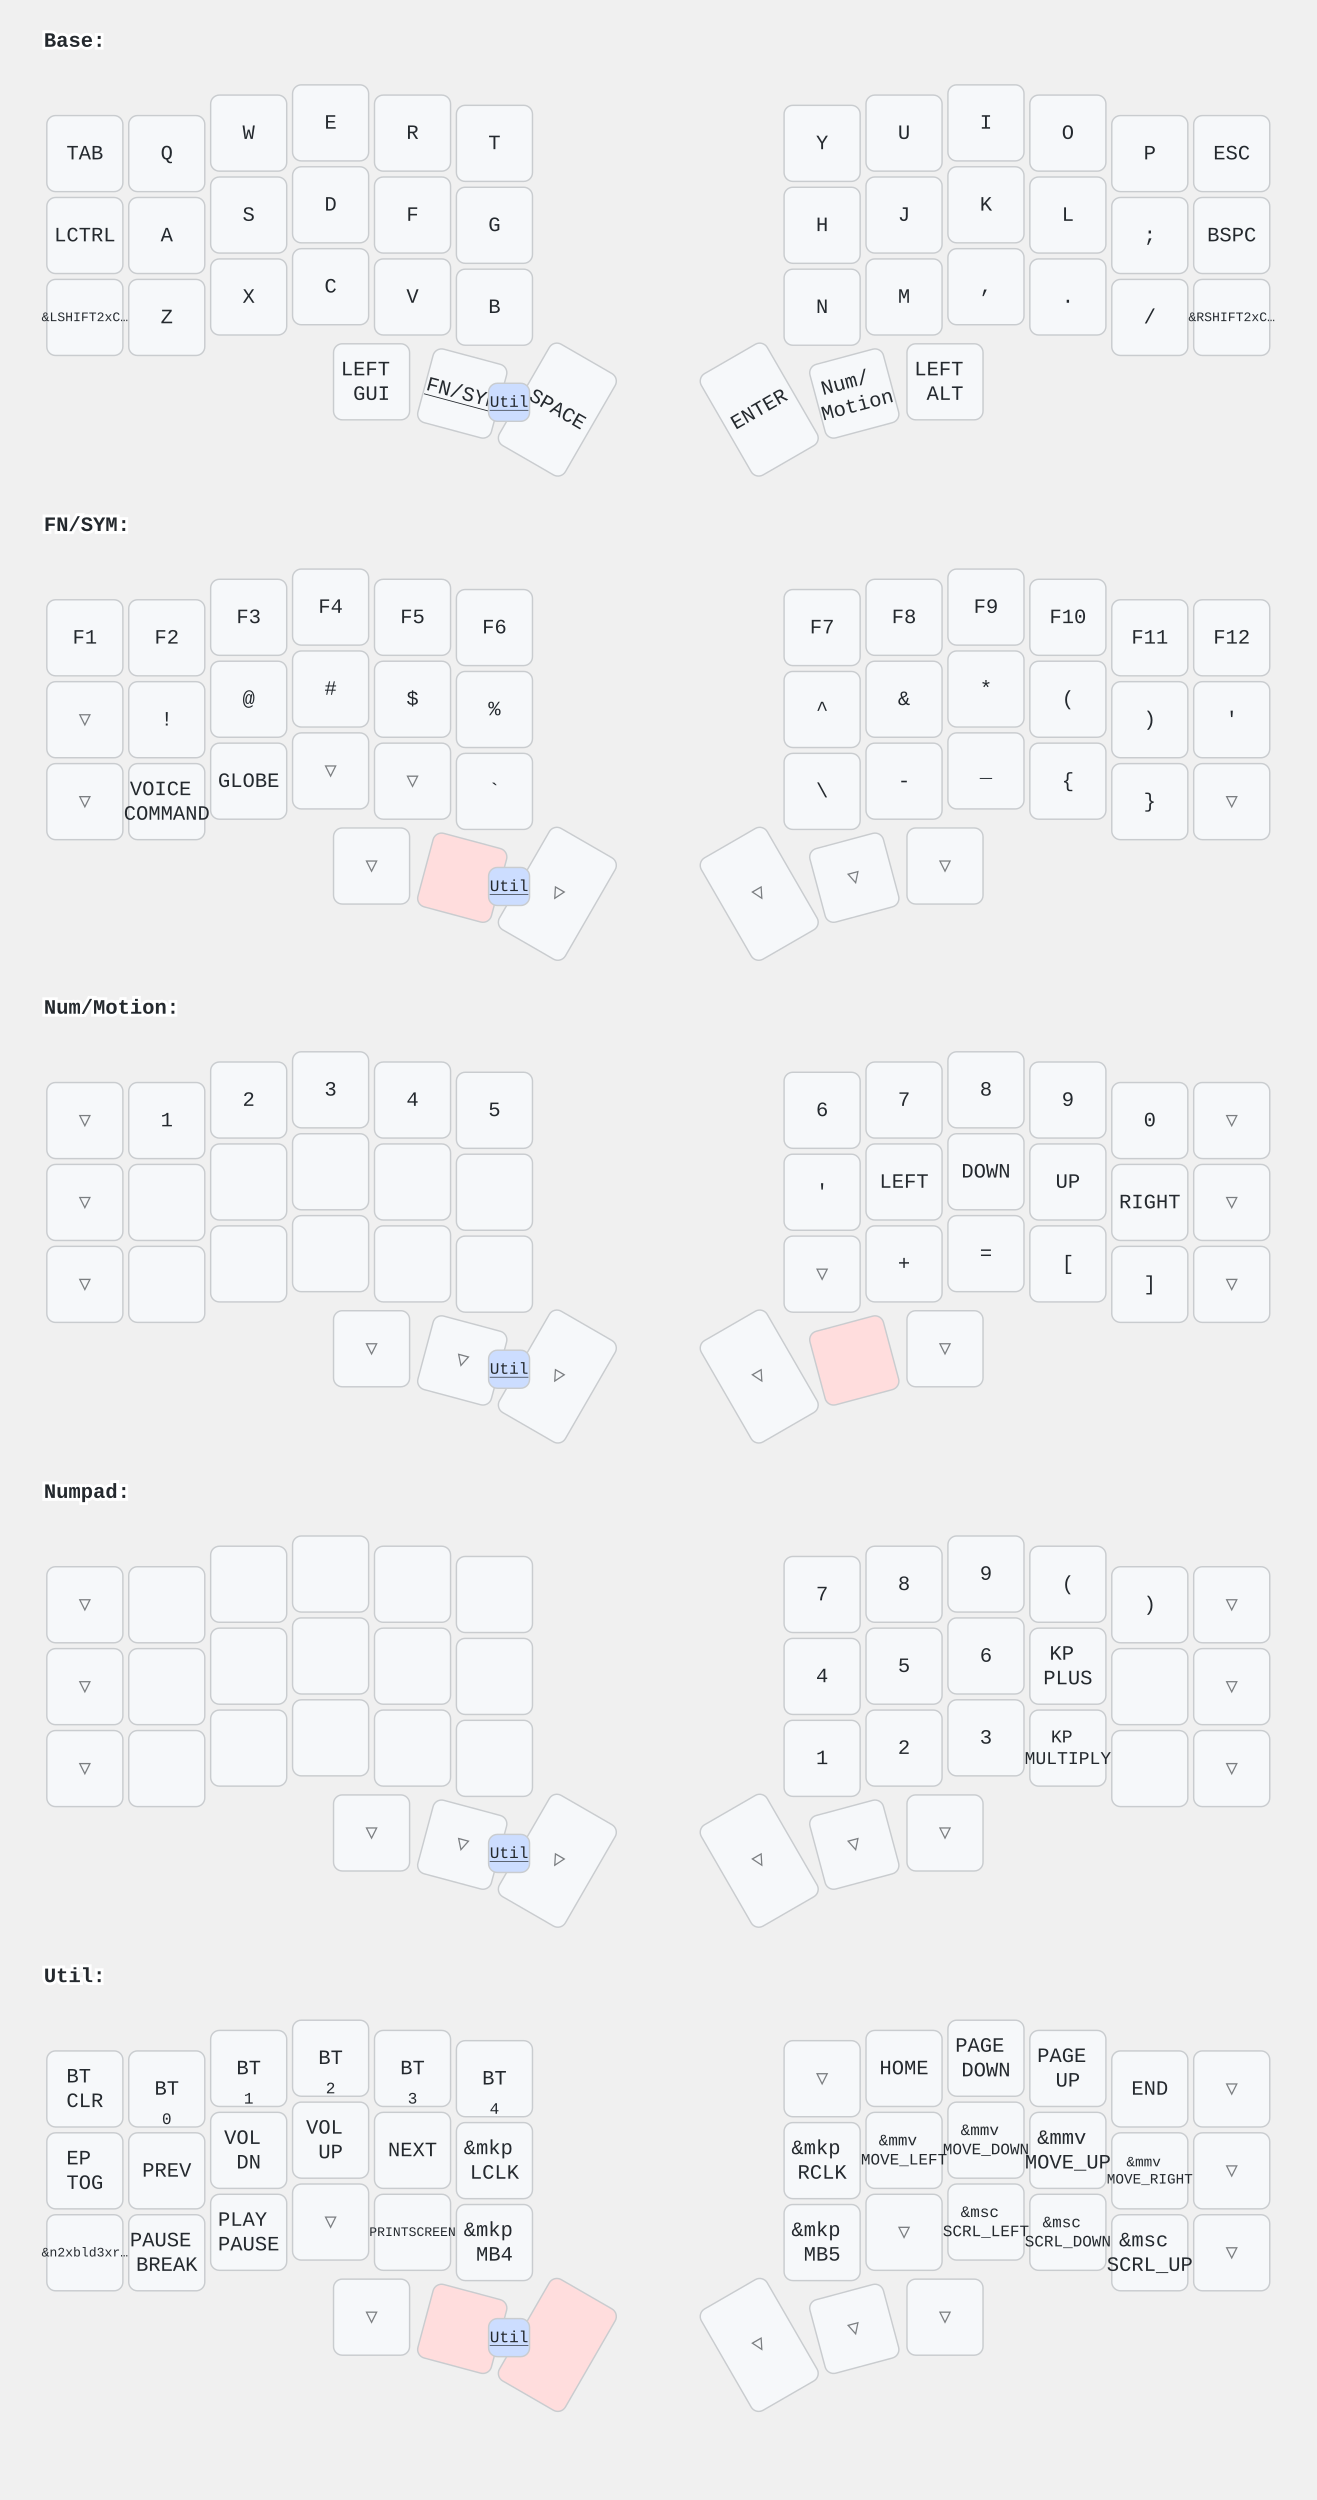
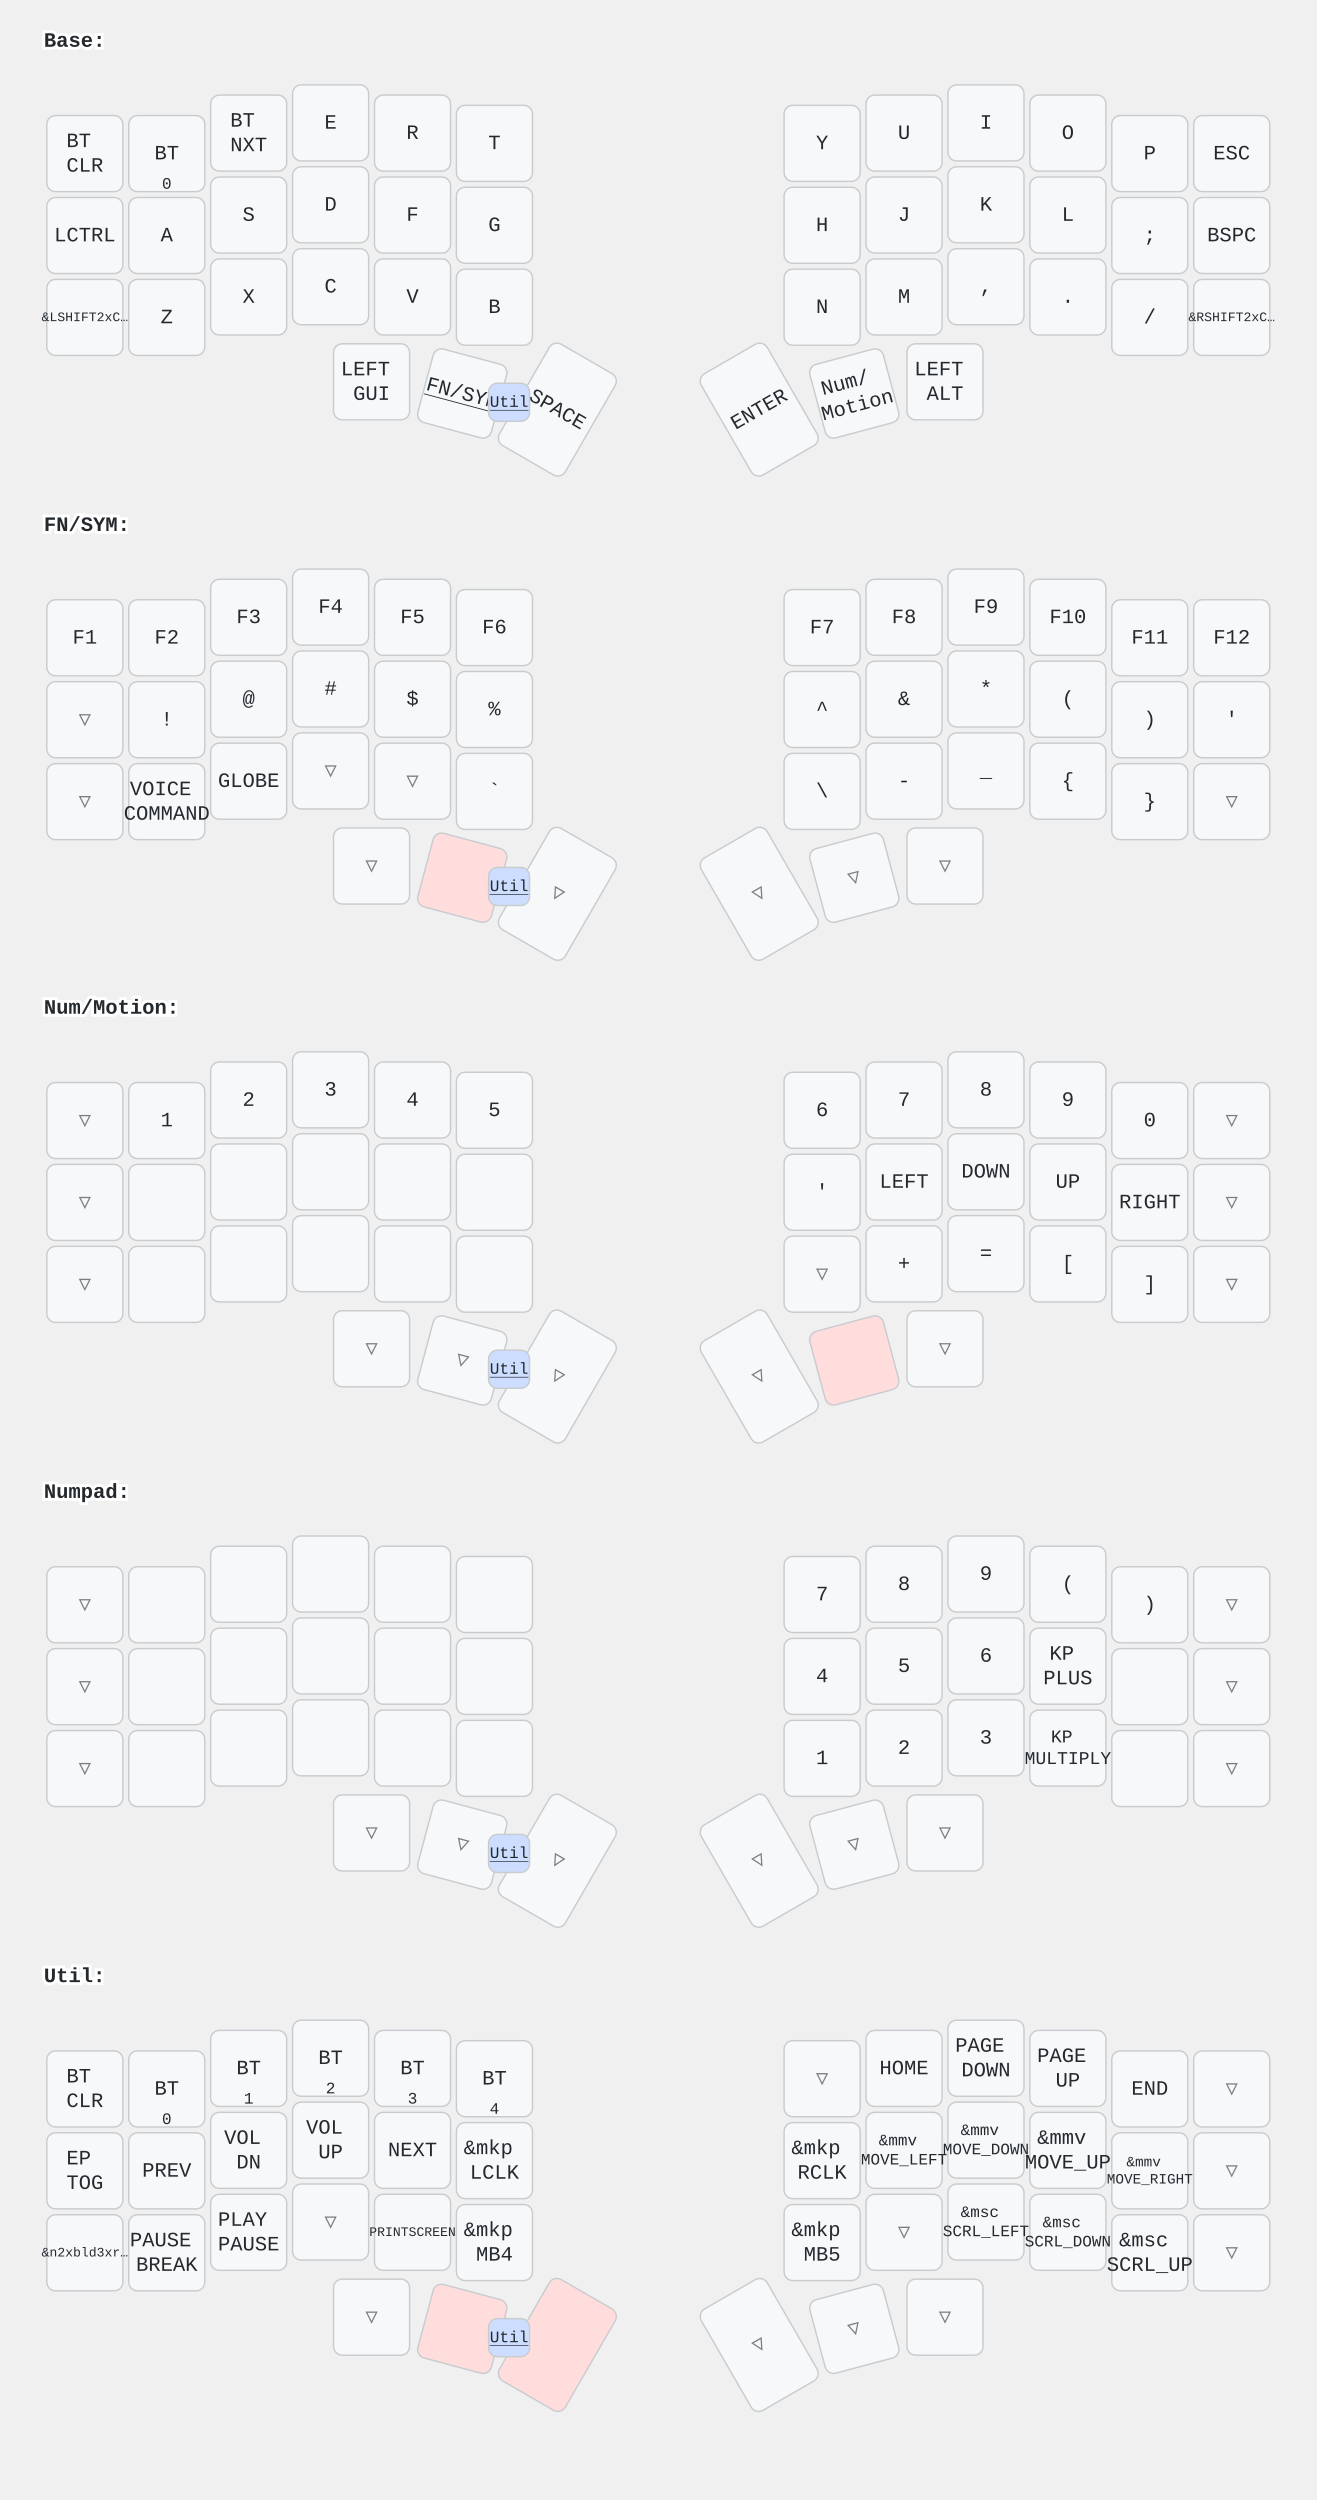
<svg xmlns="http://www.w3.org/2000/svg" width="900" height="1709" viewBox="0 0 900 1709" class="keymap">
  <style>/* inherit to force styles through use tags */
svg path {
    fill: inherit;
}

/* font and background color specifications */
svg.keymap {
    font-family: SFMono-Regular,Consolas,Liberation Mono,Menlo,monospace;
    font-size: 14px;
    font-kerning: normal;
    text-rendering: optimizeLegibility;
    fill: #24292e;
}

/* default key styling */
rect.key {
    fill: #f6f8fa;
}

rect.key, rect.combo {
    stroke: #c9cccf;
    stroke-width: 1;
}

/* default key side styling, only used is draw_key_sides is set */
rect.side {
    filter: brightness(90%);
}

/* color accent for combo boxes */
rect.combo, rect.combo-separate {
    fill: #cdf;
}

/* color accent for held keys */
rect.held, rect.combo.held {
    fill: #fdd;
}

/* color accent for ghost (optional) keys */
rect.ghost, rect.combo.ghost {
    stroke-dasharray: 4, 4;
    stroke-width: 2;
}

text {
    text-anchor: middle;
    dominant-baseline: middle;
}

/* styling for layer labels */
text.label {
    font-weight: bold;
    text-anchor: start;
    stroke: white;
    stroke-width: 4;
    paint-order: stroke;
}

/* styling for optional footer */
text.footer {
    text-anchor: end;
    dominant-baseline: auto;
    stroke: white;
    stroke-width: 4;
    paint-order: stroke;
}

/* styling for combo tap, and key non-tap label text */
text.combo, text.hold, text.shifted, text.left, text.right, text.tl, text.tr, text.bl, text.br {
    font-size: 11px;
}

text.hold, text.bl, text.br {
    text-anchor: middle;
    dominant-baseline: auto;
}

text.shifted, text.tl, text.tr {
    text-anchor: middle;
    dominant-baseline: hanging;
}

text.left, text.tl, text.bl {
    text-anchor: start;
}

text.right, text.tr, text.br {
    text-anchor: end;
}

text.layer-activator {
    text-decoration: underline;
}

/* styling for hold/shifted label text in combo box */
text.combo.hold, text.combo.shifted, text.combo.left, text.combo.right {
    font-size: 8px;
}

/* lighter symbol for transparent keys */
text.trans {
    fill: #7b7e81;
}

/* styling for combo dendrons */
path.combo {
    stroke-width: 1;
    stroke: gray;
    fill: none;
}

/* Start Tabler Icons Cleanup */
/* cannot use height/width with glyphs */
.icon-tabler &gt; path {
    fill: inherit;
    stroke: inherit;
    stroke-width: 2;
}
/* hide tabler's default box */
.icon-tabler &gt; path[stroke="none"][fill="none"] {
    visibility: hidden;
}
/* End Tabler Icons Cleanup */

@media (prefers-color-scheme: dark) {
svg.keymap { fill: #d1d6db; }
rect.key { fill: #3f4750; }
rect.key, rect.combo { stroke: #60666c; }
rect.combo, rect.combo-separate { fill: #1f3d7a; }
rect.held, rect.combo.held { fill: #854747; }
text.label, text.footer { stroke: black; }
text.trans { fill: #7e8184; }
path.combo { stroke: #7f7f7f; }

}</style>
  <g transform="translate(30, 0)" class="layer-Base">
    <text x="0" y="28" class="label" id="Base">Base:</text>
    <g transform="translate(0, 56)">
      <g transform="translate(28, 49)" class="key keypos-0">
        <rect rx="6" ry="6" x="-26" y="-26" width="52" height="52" class="key" />
-         <text x="0" y="0" class="key tap">TAB</text>
+         <text x="0" y="0" class="key tap">
+           <tspan x="0" dy="-0.6em">BT</tspan>
+           <tspan x="0" dy="1.2em">CLR</tspan>
+         </text>
      </g>
      <g transform="translate(84, 49)" class="key keypos-1">
        <rect rx="6" ry="6" x="-26" y="-26" width="52" height="52" class="key" />
-         <text x="0" y="0" class="key tap">Q</text>
+         <text x="0" y="0" class="key tap">BT</text>
+         <text x="0" y="24" class="key hold">0</text>
      </g>
      <g transform="translate(140, 35)" class="key keypos-2">
        <rect rx="6" ry="6" x="-26" y="-26" width="52" height="52" class="key" />
-         <text x="0" y="0" class="key tap">W</text>
+         <text x="0" y="0" class="key tap">
+           <tspan x="0" dy="-0.6em">BT</tspan>
+           <tspan x="0" dy="1.2em">NXT</tspan>
+         </text>
      </g>
      <g transform="translate(196, 28)" class="key keypos-3">
        <rect rx="6" ry="6" x="-26" y="-26" width="52" height="52" class="key" />
        <text x="0" y="0" class="key tap">E</text>
      </g>
      <g transform="translate(252, 35)" class="key keypos-4">
        <rect rx="6" ry="6" x="-26" y="-26" width="52" height="52" class="key" />
        <text x="0" y="0" class="key tap">R</text>
      </g>
      <g transform="translate(308, 42)" class="key keypos-5">
        <rect rx="6" ry="6" x="-26" y="-26" width="52" height="52" class="key" />
        <text x="0" y="0" class="key tap">T</text>
      </g>
      <g transform="translate(532, 42)" class="key keypos-6">
        <rect rx="6" ry="6" x="-26" y="-26" width="52" height="52" class="key" />
        <text x="0" y="0" class="key tap">Y</text>
      </g>
      <g transform="translate(588, 35)" class="key keypos-7">
        <rect rx="6" ry="6" x="-26" y="-26" width="52" height="52" class="key" />
        <text x="0" y="0" class="key tap">U</text>
      </g>
      <g transform="translate(644, 28)" class="key keypos-8">
        <rect rx="6" ry="6" x="-26" y="-26" width="52" height="52" class="key" />
        <text x="0" y="0" class="key tap">I</text>
      </g>
      <g transform="translate(700, 35)" class="key keypos-9">
        <rect rx="6" ry="6" x="-26" y="-26" width="52" height="52" class="key" />
        <text x="0" y="0" class="key tap">O</text>
      </g>
      <g transform="translate(756, 49)" class="key keypos-10">
        <rect rx="6" ry="6" x="-26" y="-26" width="52" height="52" class="key" />
        <text x="0" y="0" class="key tap">P</text>
      </g>
      <g transform="translate(812, 49)" class="key keypos-11">
        <rect rx="6" ry="6" x="-26" y="-26" width="52" height="52" class="key" />
        <text x="0" y="0" class="key tap">ESC</text>
      </g>
      <g transform="translate(28, 105)" class="key keypos-12">
        <rect rx="6" ry="6" x="-26" y="-26" width="52" height="52" class="key" />
        <text x="0" y="0" class="key tap">LCTRL</text>
      </g>
      <g transform="translate(84, 105)" class="key keypos-13">
        <rect rx="6" ry="6" x="-26" y="-26" width="52" height="52" class="key" />
        <text x="0" y="0" class="key tap">A</text>
      </g>
      <g transform="translate(140, 91)" class="key keypos-14">
        <rect rx="6" ry="6" x="-26" y="-26" width="52" height="52" class="key" />
        <text x="0" y="0" class="key tap">S</text>
      </g>
      <g transform="translate(196, 84)" class="key keypos-15">
        <rect rx="6" ry="6" x="-26" y="-26" width="52" height="52" class="key" />
        <text x="0" y="0" class="key tap">D</text>
      </g>
      <g transform="translate(252, 91)" class="key keypos-16">
        <rect rx="6" ry="6" x="-26" y="-26" width="52" height="52" class="key" />
        <text x="0" y="0" class="key tap">F</text>
      </g>
      <g transform="translate(308, 98)" class="key keypos-17">
        <rect rx="6" ry="6" x="-26" y="-26" width="52" height="52" class="key" />
        <text x="0" y="0" class="key tap">G</text>
      </g>
      <g transform="translate(532, 98)" class="key keypos-18">
        <rect rx="6" ry="6" x="-26" y="-26" width="52" height="52" class="key" />
        <text x="0" y="0" class="key tap">H</text>
      </g>
      <g transform="translate(588, 91)" class="key keypos-19">
        <rect rx="6" ry="6" x="-26" y="-26" width="52" height="52" class="key" />
        <text x="0" y="0" class="key tap">J</text>
      </g>
      <g transform="translate(644, 84)" class="key keypos-20">
        <rect rx="6" ry="6" x="-26" y="-26" width="52" height="52" class="key" />
        <text x="0" y="0" class="key tap">K</text>
      </g>
      <g transform="translate(700, 91)" class="key keypos-21">
        <rect rx="6" ry="6" x="-26" y="-26" width="52" height="52" class="key" />
        <text x="0" y="0" class="key tap">L</text>
      </g>
      <g transform="translate(756, 105)" class="key keypos-22">
        <rect rx="6" ry="6" x="-26" y="-26" width="52" height="52" class="key" />
        <text x="0" y="0" class="key tap">;</text>
      </g>
      <g transform="translate(812, 105)" class="key keypos-23">
        <rect rx="6" ry="6" x="-26" y="-26" width="52" height="52" class="key" />
        <text x="0" y="0" class="key tap">BSPC</text>
      </g>
      <g transform="translate(28, 161)" class="key keypos-24">
        <rect rx="6" ry="6" x="-26" y="-26" width="52" height="52" class="key" />
        <text x="0" y="0" class="key tap">
          <tspan style="font-size: 64%">&amp;LSHIFT2xC…</tspan>
        </text>
      </g>
      <g transform="translate(84, 161)" class="key keypos-25">
        <rect rx="6" ry="6" x="-26" y="-26" width="52" height="52" class="key" />
        <text x="0" y="0" class="key tap">Z</text>
      </g>
      <g transform="translate(140, 147)" class="key keypos-26">
        <rect rx="6" ry="6" x="-26" y="-26" width="52" height="52" class="key" />
        <text x="0" y="0" class="key tap">X</text>
      </g>
      <g transform="translate(196, 140)" class="key keypos-27">
        <rect rx="6" ry="6" x="-26" y="-26" width="52" height="52" class="key" />
        <text x="0" y="0" class="key tap">C</text>
      </g>
      <g transform="translate(252, 147)" class="key keypos-28">
        <rect rx="6" ry="6" x="-26" y="-26" width="52" height="52" class="key" />
        <text x="0" y="0" class="key tap">V</text>
      </g>
      <g transform="translate(308, 154)" class="key keypos-29">
        <rect rx="6" ry="6" x="-26" y="-26" width="52" height="52" class="key" />
        <text x="0" y="0" class="key tap">B</text>
      </g>
      <g transform="translate(532, 154)" class="key keypos-30">
        <rect rx="6" ry="6" x="-26" y="-26" width="52" height="52" class="key" />
        <text x="0" y="0" class="key tap">N</text>
      </g>
      <g transform="translate(588, 147)" class="key keypos-31">
        <rect rx="6" ry="6" x="-26" y="-26" width="52" height="52" class="key" />
        <text x="0" y="0" class="key tap">M</text>
      </g>
      <g transform="translate(644, 140)" class="key keypos-32">
        <rect rx="6" ry="6" x="-26" y="-26" width="52" height="52" class="key" />
        <text x="0" y="0" class="key tap">,</text>
      </g>
      <g transform="translate(700, 147)" class="key keypos-33">
        <rect rx="6" ry="6" x="-26" y="-26" width="52" height="52" class="key" />
        <text x="0" y="0" class="key tap">.</text>
      </g>
      <g transform="translate(756, 161)" class="key keypos-34">
        <rect rx="6" ry="6" x="-26" y="-26" width="52" height="52" class="key" />
        <text x="0" y="0" class="key tap">/</text>
      </g>
      <g transform="translate(812, 161)" class="key keypos-35">
        <rect rx="6" ry="6" x="-26" y="-26" width="52" height="52" class="key" />
        <text x="0" y="0" class="key tap">
          <tspan style="font-size: 64%">&amp;RSHIFT2xC…</tspan>
        </text>
      </g>
      <g transform="translate(224, 205)" class="key keypos-36">
        <rect rx="6" ry="6" x="-26" y="-26" width="52" height="52" class="key" />
        <text x="0" y="0" class="key tap">
          <tspan x="0" dy="-0.6em">LEFT</tspan>
          <tspan x="0" dy="1.2em">GUI</tspan>
        </text>
      </g>
      <g transform="translate(286, 213) rotate(15.0)" class="key keypos-37">
        <rect rx="6" ry="6" x="-26" y="-26" width="52" height="52" class="key" />
        <a href="#FNSYM">
          <text x="0" y="0" class="key tap layer-activator">FN/SYM</text>
        </a>
      </g>
      <g transform="translate(351, 224) rotate(30.0)" class="key keypos-38">
        <rect rx="6" ry="6" x="-26" y="-40" width="52" height="80" class="key" />
        <text x="0" y="0" class="key tap">SPACE</text>
      </g>
      <g transform="translate(489, 224) rotate(-30.0)" class="key keypos-39">
        <rect rx="6" ry="6" x="-26" y="-40" width="52" height="80" class="key" />
        <text x="0" y="0" class="key tap">ENTER</text>
      </g>
      <g transform="translate(554, 213) rotate(-15.0)" class="key keypos-40">
        <rect rx="6" ry="6" x="-26" y="-26" width="52" height="52" class="key" />
        <text x="0" y="0" class="key tap">
          <tspan x="0" dy="-0.6em">Num/</tspan>
          <tspan x="0" dy="1.2em">Motion</tspan>
        </text>
      </g>
      <g transform="translate(616, 205)" class="key keypos-41">
        <rect rx="6" ry="6" x="-26" y="-26" width="52" height="52" class="key" />
        <text x="0" y="0" class="key tap">
          <tspan x="0" dy="-0.6em">LEFT</tspan>
          <tspan x="0" dy="1.2em">ALT</tspan>
        </text>
      </g>
      <g class="combo combopos-0">
        <rect rx="6" ry="6" x="304" y="206" width="28" height="26" class="combo" />
        <a href="#Util">
          <text x="318" y="219" class="combo tap layer-activator">Util</text>
        </a>
      </g>
    </g>
  </g>
  <g transform="translate(30, 331)" class="layer-FN/SYM">
    <text x="0" y="28" class="label" id="FNSYM">FN/SYM:</text>
    <g transform="translate(0, 56)">
      <g transform="translate(28, 49)" class="key keypos-0">
        <rect rx="6" ry="6" x="-26" y="-26" width="52" height="52" class="key" />
        <text x="0" y="0" class="key tap">F1</text>
      </g>
      <g transform="translate(84, 49)" class="key keypos-1">
        <rect rx="6" ry="6" x="-26" y="-26" width="52" height="52" class="key" />
        <text x="0" y="0" class="key tap">F2</text>
      </g>
      <g transform="translate(140, 35)" class="key keypos-2">
        <rect rx="6" ry="6" x="-26" y="-26" width="52" height="52" class="key" />
        <text x="0" y="0" class="key tap">F3</text>
      </g>
      <g transform="translate(196, 28)" class="key keypos-3">
        <rect rx="6" ry="6" x="-26" y="-26" width="52" height="52" class="key" />
        <text x="0" y="0" class="key tap">F4</text>
      </g>
      <g transform="translate(252, 35)" class="key keypos-4">
        <rect rx="6" ry="6" x="-26" y="-26" width="52" height="52" class="key" />
        <text x="0" y="0" class="key tap">F5</text>
      </g>
      <g transform="translate(308, 42)" class="key keypos-5">
        <rect rx="6" ry="6" x="-26" y="-26" width="52" height="52" class="key" />
        <text x="0" y="0" class="key tap">F6</text>
      </g>
      <g transform="translate(532, 42)" class="key keypos-6">
        <rect rx="6" ry="6" x="-26" y="-26" width="52" height="52" class="key" />
        <text x="0" y="0" class="key tap">F7</text>
      </g>
      <g transform="translate(588, 35)" class="key keypos-7">
        <rect rx="6" ry="6" x="-26" y="-26" width="52" height="52" class="key" />
        <text x="0" y="0" class="key tap">F8</text>
      </g>
      <g transform="translate(644, 28)" class="key keypos-8">
        <rect rx="6" ry="6" x="-26" y="-26" width="52" height="52" class="key" />
        <text x="0" y="0" class="key tap">F9</text>
      </g>
      <g transform="translate(700, 35)" class="key keypos-9">
        <rect rx="6" ry="6" x="-26" y="-26" width="52" height="52" class="key" />
        <text x="0" y="0" class="key tap">F10</text>
      </g>
      <g transform="translate(756, 49)" class="key keypos-10">
        <rect rx="6" ry="6" x="-26" y="-26" width="52" height="52" class="key" />
        <text x="0" y="0" class="key tap">F11</text>
      </g>
      <g transform="translate(812, 49)" class="key keypos-11">
        <rect rx="6" ry="6" x="-26" y="-26" width="52" height="52" class="key" />
        <text x="0" y="0" class="key tap">F12</text>
      </g>
      <g transform="translate(28, 105)" class="key trans keypos-12">
        <rect rx="6" ry="6" x="-26" y="-26" width="52" height="52" class="key trans" />
        <text x="0" y="0" class="key trans tap">▽</text>
      </g>
      <g transform="translate(84, 105)" class="key keypos-13">
        <rect rx="6" ry="6" x="-26" y="-26" width="52" height="52" class="key" />
        <text x="0" y="0" class="key tap">!</text>
      </g>
      <g transform="translate(140, 91)" class="key keypos-14">
        <rect rx="6" ry="6" x="-26" y="-26" width="52" height="52" class="key" />
        <text x="0" y="0" class="key tap">@</text>
      </g>
      <g transform="translate(196, 84)" class="key keypos-15">
        <rect rx="6" ry="6" x="-26" y="-26" width="52" height="52" class="key" />
        <text x="0" y="0" class="key tap">#</text>
      </g>
      <g transform="translate(252, 91)" class="key keypos-16">
        <rect rx="6" ry="6" x="-26" y="-26" width="52" height="52" class="key" />
        <text x="0" y="0" class="key tap">$</text>
      </g>
      <g transform="translate(308, 98)" class="key keypos-17">
        <rect rx="6" ry="6" x="-26" y="-26" width="52" height="52" class="key" />
        <text x="0" y="0" class="key tap">%</text>
      </g>
      <g transform="translate(532, 98)" class="key keypos-18">
        <rect rx="6" ry="6" x="-26" y="-26" width="52" height="52" class="key" />
        <text x="0" y="0" class="key tap">^</text>
      </g>
      <g transform="translate(588, 91)" class="key keypos-19">
        <rect rx="6" ry="6" x="-26" y="-26" width="52" height="52" class="key" />
        <text x="0" y="0" class="key tap">&amp;</text>
      </g>
      <g transform="translate(644, 84)" class="key keypos-20">
        <rect rx="6" ry="6" x="-26" y="-26" width="52" height="52" class="key" />
        <text x="0" y="0" class="key tap">*</text>
      </g>
      <g transform="translate(700, 91)" class="key keypos-21">
        <rect rx="6" ry="6" x="-26" y="-26" width="52" height="52" class="key" />
        <text x="0" y="0" class="key tap">(</text>
      </g>
      <g transform="translate(756, 105)" class="key keypos-22">
        <rect rx="6" ry="6" x="-26" y="-26" width="52" height="52" class="key" />
        <text x="0" y="0" class="key tap">)</text>
      </g>
      <g transform="translate(812, 105)" class="key keypos-23">
        <rect rx="6" ry="6" x="-26" y="-26" width="52" height="52" class="key" />
        <text x="0" y="0" class="key tap">'</text>
      </g>
      <g transform="translate(28, 161)" class="key trans keypos-24">
        <rect rx="6" ry="6" x="-26" y="-26" width="52" height="52" class="key trans" />
        <text x="0" y="0" class="key trans tap">▽</text>
      </g>
      <g transform="translate(84, 161)" class="key keypos-25">
        <rect rx="6" ry="6" x="-26" y="-26" width="52" height="52" class="key" />
        <text x="0" y="0" class="key tap">
          <tspan x="0" dy="-0.6em">VOICE</tspan>
          <tspan x="0" dy="1.2em">COMMAND</tspan>
        </text>
      </g>
      <g transform="translate(140, 147)" class="key keypos-26">
        <rect rx="6" ry="6" x="-26" y="-26" width="52" height="52" class="key" />
        <text x="0" y="0" class="key tap">GLOBE</text>
      </g>
      <g transform="translate(196, 140)" class="key trans keypos-27">
        <rect rx="6" ry="6" x="-26" y="-26" width="52" height="52" class="key trans" />
        <text x="0" y="0" class="key trans tap">▽</text>
      </g>
      <g transform="translate(252, 147)" class="key trans keypos-28">
        <rect rx="6" ry="6" x="-26" y="-26" width="52" height="52" class="key trans" />
        <text x="0" y="0" class="key trans tap">▽</text>
      </g>
      <g transform="translate(308, 154)" class="key keypos-29">
        <rect rx="6" ry="6" x="-26" y="-26" width="52" height="52" class="key" />
        <text x="0" y="0" class="key tap">`</text>
      </g>
      <g transform="translate(532, 154)" class="key keypos-30">
        <rect rx="6" ry="6" x="-26" y="-26" width="52" height="52" class="key" />
        <text x="0" y="0" class="key tap">\</text>
      </g>
      <g transform="translate(588, 147)" class="key keypos-31">
        <rect rx="6" ry="6" x="-26" y="-26" width="52" height="52" class="key" />
        <text x="0" y="0" class="key tap">-</text>
      </g>
      <g transform="translate(644, 140)" class="key keypos-32">
        <rect rx="6" ry="6" x="-26" y="-26" width="52" height="52" class="key" />
        <text x="0" y="0" class="key tap">_</text>
      </g>
      <g transform="translate(700, 147)" class="key keypos-33">
        <rect rx="6" ry="6" x="-26" y="-26" width="52" height="52" class="key" />
        <text x="0" y="0" class="key tap">{</text>
      </g>
      <g transform="translate(756, 161)" class="key keypos-34">
        <rect rx="6" ry="6" x="-26" y="-26" width="52" height="52" class="key" />
        <text x="0" y="0" class="key tap">}</text>
      </g>
      <g transform="translate(812, 161)" class="key trans keypos-35">
        <rect rx="6" ry="6" x="-26" y="-26" width="52" height="52" class="key trans" />
        <text x="0" y="0" class="key trans tap">▽</text>
      </g>
      <g transform="translate(224, 205)" class="key trans keypos-36">
        <rect rx="6" ry="6" x="-26" y="-26" width="52" height="52" class="key trans" />
        <text x="0" y="0" class="key trans tap">▽</text>
      </g>
      <g transform="translate(286, 213) rotate(15.0)" class="key held keypos-37">
        <rect rx="6" ry="6" x="-26" y="-26" width="52" height="52" class="key held" />
      </g>
      <g transform="translate(351, 224) rotate(30.0)" class="key trans keypos-38">
        <rect rx="6" ry="6" x="-26" y="-40" width="52" height="80" class="key trans" />
        <text x="0" y="0" class="key trans tap">▽</text>
      </g>
      <g transform="translate(489, 224) rotate(-30.0)" class="key trans keypos-39">
        <rect rx="6" ry="6" x="-26" y="-40" width="52" height="80" class="key trans" />
        <text x="0" y="0" class="key trans tap">▽</text>
      </g>
      <g transform="translate(554, 213) rotate(-15.0)" class="key trans keypos-40">
        <rect rx="6" ry="6" x="-26" y="-26" width="52" height="52" class="key trans" />
        <text x="0" y="0" class="key trans tap">▽</text>
      </g>
      <g transform="translate(616, 205)" class="key trans keypos-41">
        <rect rx="6" ry="6" x="-26" y="-26" width="52" height="52" class="key trans" />
        <text x="0" y="0" class="key trans tap">▽</text>
      </g>
      <g class="combo combopos-0">
        <rect rx="6" ry="6" x="304" y="206" width="28" height="26" class="combo" />
        <a href="#Util">
          <text x="318" y="219" class="combo tap layer-activator">Util</text>
        </a>
      </g>
    </g>
  </g>
  <g transform="translate(30, 661)" class="layer-Num/Motion">
    <text x="0" y="28" class="label" id="NumMotion">Num/Motion:</text>
    <g transform="translate(0, 56)">
      <g transform="translate(28, 49)" class="key trans keypos-0">
        <rect rx="6" ry="6" x="-26" y="-26" width="52" height="52" class="key trans" />
        <text x="0" y="0" class="key trans tap">▽</text>
      </g>
      <g transform="translate(84, 49)" class="key keypos-1">
        <rect rx="6" ry="6" x="-26" y="-26" width="52" height="52" class="key" />
        <text x="0" y="0" class="key tap">1</text>
      </g>
      <g transform="translate(140, 35)" class="key keypos-2">
        <rect rx="6" ry="6" x="-26" y="-26" width="52" height="52" class="key" />
        <text x="0" y="0" class="key tap">2</text>
      </g>
      <g transform="translate(196, 28)" class="key keypos-3">
        <rect rx="6" ry="6" x="-26" y="-26" width="52" height="52" class="key" />
        <text x="0" y="0" class="key tap">3</text>
      </g>
      <g transform="translate(252, 35)" class="key keypos-4">
        <rect rx="6" ry="6" x="-26" y="-26" width="52" height="52" class="key" />
        <text x="0" y="0" class="key tap">4</text>
      </g>
      <g transform="translate(308, 42)" class="key keypos-5">
        <rect rx="6" ry="6" x="-26" y="-26" width="52" height="52" class="key" />
        <text x="0" y="0" class="key tap">5</text>
      </g>
      <g transform="translate(532, 42)" class="key keypos-6">
        <rect rx="6" ry="6" x="-26" y="-26" width="52" height="52" class="key" />
        <text x="0" y="0" class="key tap">6</text>
      </g>
      <g transform="translate(588, 35)" class="key keypos-7">
        <rect rx="6" ry="6" x="-26" y="-26" width="52" height="52" class="key" />
        <text x="0" y="0" class="key tap">7</text>
      </g>
      <g transform="translate(644, 28)" class="key keypos-8">
        <rect rx="6" ry="6" x="-26" y="-26" width="52" height="52" class="key" />
        <text x="0" y="0" class="key tap">8</text>
      </g>
      <g transform="translate(700, 35)" class="key keypos-9">
        <rect rx="6" ry="6" x="-26" y="-26" width="52" height="52" class="key" />
        <text x="0" y="0" class="key tap">9</text>
      </g>
      <g transform="translate(756, 49)" class="key keypos-10">
        <rect rx="6" ry="6" x="-26" y="-26" width="52" height="52" class="key" />
        <text x="0" y="0" class="key tap">0</text>
      </g>
      <g transform="translate(812, 49)" class="key trans keypos-11">
        <rect rx="6" ry="6" x="-26" y="-26" width="52" height="52" class="key trans" />
        <text x="0" y="0" class="key trans tap">▽</text>
      </g>
      <g transform="translate(28, 105)" class="key trans keypos-12">
        <rect rx="6" ry="6" x="-26" y="-26" width="52" height="52" class="key trans" />
        <text x="0" y="0" class="key trans tap">▽</text>
      </g>
      <g transform="translate(84, 105)" class="key keypos-13">
        <rect rx="6" ry="6" x="-26" y="-26" width="52" height="52" class="key" />
      </g>
      <g transform="translate(140, 91)" class="key keypos-14">
        <rect rx="6" ry="6" x="-26" y="-26" width="52" height="52" class="key" />
      </g>
      <g transform="translate(196, 84)" class="key keypos-15">
        <rect rx="6" ry="6" x="-26" y="-26" width="52" height="52" class="key" />
      </g>
      <g transform="translate(252, 91)" class="key keypos-16">
        <rect rx="6" ry="6" x="-26" y="-26" width="52" height="52" class="key" />
      </g>
      <g transform="translate(308, 98)" class="key keypos-17">
        <rect rx="6" ry="6" x="-26" y="-26" width="52" height="52" class="key" />
      </g>
      <g transform="translate(532, 98)" class="key keypos-18">
        <rect rx="6" ry="6" x="-26" y="-26" width="52" height="52" class="key" />
        <text x="0" y="0" class="key tap">'</text>
      </g>
      <g transform="translate(588, 91)" class="key keypos-19">
        <rect rx="6" ry="6" x="-26" y="-26" width="52" height="52" class="key" />
        <text x="0" y="0" class="key tap">LEFT</text>
      </g>
      <g transform="translate(644, 84)" class="key keypos-20">
        <rect rx="6" ry="6" x="-26" y="-26" width="52" height="52" class="key" />
        <text x="0" y="0" class="key tap">DOWN</text>
      </g>
      <g transform="translate(700, 91)" class="key keypos-21">
        <rect rx="6" ry="6" x="-26" y="-26" width="52" height="52" class="key" />
        <text x="0" y="0" class="key tap">UP</text>
      </g>
      <g transform="translate(756, 105)" class="key keypos-22">
        <rect rx="6" ry="6" x="-26" y="-26" width="52" height="52" class="key" />
        <text x="0" y="0" class="key tap">RIGHT</text>
      </g>
      <g transform="translate(812, 105)" class="key trans keypos-23">
        <rect rx="6" ry="6" x="-26" y="-26" width="52" height="52" class="key trans" />
        <text x="0" y="0" class="key trans tap">▽</text>
      </g>
      <g transform="translate(28, 161)" class="key trans keypos-24">
        <rect rx="6" ry="6" x="-26" y="-26" width="52" height="52" class="key trans" />
        <text x="0" y="0" class="key trans tap">▽</text>
      </g>
      <g transform="translate(84, 161)" class="key keypos-25">
        <rect rx="6" ry="6" x="-26" y="-26" width="52" height="52" class="key" />
      </g>
      <g transform="translate(140, 147)" class="key keypos-26">
        <rect rx="6" ry="6" x="-26" y="-26" width="52" height="52" class="key" />
      </g>
      <g transform="translate(196, 140)" class="key keypos-27">
        <rect rx="6" ry="6" x="-26" y="-26" width="52" height="52" class="key" />
      </g>
      <g transform="translate(252, 147)" class="key keypos-28">
        <rect rx="6" ry="6" x="-26" y="-26" width="52" height="52" class="key" />
      </g>
      <g transform="translate(308, 154)" class="key keypos-29">
        <rect rx="6" ry="6" x="-26" y="-26" width="52" height="52" class="key" />
      </g>
      <g transform="translate(532, 154)" class="key trans keypos-30">
        <rect rx="6" ry="6" x="-26" y="-26" width="52" height="52" class="key trans" />
        <text x="0" y="0" class="key trans tap">▽</text>
      </g>
      <g transform="translate(588, 147)" class="key keypos-31">
        <rect rx="6" ry="6" x="-26" y="-26" width="52" height="52" class="key" />
        <text x="0" y="0" class="key tap">+</text>
      </g>
      <g transform="translate(644, 140)" class="key keypos-32">
        <rect rx="6" ry="6" x="-26" y="-26" width="52" height="52" class="key" />
        <text x="0" y="0" class="key tap">=</text>
      </g>
      <g transform="translate(700, 147)" class="key keypos-33">
        <rect rx="6" ry="6" x="-26" y="-26" width="52" height="52" class="key" />
        <text x="0" y="0" class="key tap">[</text>
      </g>
      <g transform="translate(756, 161)" class="key keypos-34">
        <rect rx="6" ry="6" x="-26" y="-26" width="52" height="52" class="key" />
        <text x="0" y="0" class="key tap">]</text>
      </g>
      <g transform="translate(812, 161)" class="key trans keypos-35">
        <rect rx="6" ry="6" x="-26" y="-26" width="52" height="52" class="key trans" />
        <text x="0" y="0" class="key trans tap">▽</text>
      </g>
      <g transform="translate(224, 205)" class="key trans keypos-36">
        <rect rx="6" ry="6" x="-26" y="-26" width="52" height="52" class="key trans" />
        <text x="0" y="0" class="key trans tap">▽</text>
      </g>
      <g transform="translate(286, 213) rotate(15.0)" class="key trans keypos-37">
        <rect rx="6" ry="6" x="-26" y="-26" width="52" height="52" class="key trans" />
        <text x="0" y="0" class="key trans tap">▽</text>
      </g>
      <g transform="translate(351, 224) rotate(30.0)" class="key trans keypos-38">
        <rect rx="6" ry="6" x="-26" y="-40" width="52" height="80" class="key trans" />
        <text x="0" y="0" class="key trans tap">▽</text>
      </g>
      <g transform="translate(489, 224) rotate(-30.0)" class="key trans keypos-39">
        <rect rx="6" ry="6" x="-26" y="-40" width="52" height="80" class="key trans" />
        <text x="0" y="0" class="key trans tap">▽</text>
      </g>
      <g transform="translate(554, 213) rotate(-15.0)" class="key held keypos-40">
        <rect rx="6" ry="6" x="-26" y="-26" width="52" height="52" class="key held" />
      </g>
      <g transform="translate(616, 205)" class="key trans keypos-41">
        <rect rx="6" ry="6" x="-26" y="-26" width="52" height="52" class="key trans" />
        <text x="0" y="0" class="key trans tap">▽</text>
      </g>
      <g class="combo combopos-0">
        <rect rx="6" ry="6" x="304" y="206" width="28" height="26" class="combo" />
        <a href="#Util">
          <text x="318" y="219" class="combo tap layer-activator">Util</text>
        </a>
      </g>
    </g>
  </g>
  <g transform="translate(30, 992)" class="layer-Numpad">
    <text x="0" y="28" class="label" id="Numpad">Numpad:</text>
    <g transform="translate(0, 56)">
      <g transform="translate(28, 49)" class="key trans keypos-0">
        <rect rx="6" ry="6" x="-26" y="-26" width="52" height="52" class="key trans" />
        <text x="0" y="0" class="key trans tap">▽</text>
      </g>
      <g transform="translate(84, 49)" class="key keypos-1">
        <rect rx="6" ry="6" x="-26" y="-26" width="52" height="52" class="key" />
      </g>
      <g transform="translate(140, 35)" class="key keypos-2">
        <rect rx="6" ry="6" x="-26" y="-26" width="52" height="52" class="key" />
      </g>
      <g transform="translate(196, 28)" class="key keypos-3">
        <rect rx="6" ry="6" x="-26" y="-26" width="52" height="52" class="key" />
      </g>
      <g transform="translate(252, 35)" class="key keypos-4">
        <rect rx="6" ry="6" x="-26" y="-26" width="52" height="52" class="key" />
      </g>
      <g transform="translate(308, 42)" class="key keypos-5">
        <rect rx="6" ry="6" x="-26" y="-26" width="52" height="52" class="key" />
      </g>
      <g transform="translate(532, 42)" class="key keypos-6">
        <rect rx="6" ry="6" x="-26" y="-26" width="52" height="52" class="key" />
        <text x="0" y="0" class="key tap">7</text>
      </g>
      <g transform="translate(588, 35)" class="key keypos-7">
        <rect rx="6" ry="6" x="-26" y="-26" width="52" height="52" class="key" />
        <text x="0" y="0" class="key tap">8</text>
      </g>
      <g transform="translate(644, 28)" class="key keypos-8">
        <rect rx="6" ry="6" x="-26" y="-26" width="52" height="52" class="key" />
        <text x="0" y="0" class="key tap">9</text>
      </g>
      <g transform="translate(700, 35)" class="key keypos-9">
        <rect rx="6" ry="6" x="-26" y="-26" width="52" height="52" class="key" />
        <text x="0" y="0" class="key tap">(</text>
      </g>
      <g transform="translate(756, 49)" class="key keypos-10">
        <rect rx="6" ry="6" x="-26" y="-26" width="52" height="52" class="key" />
        <text x="0" y="0" class="key tap">)</text>
      </g>
      <g transform="translate(812, 49)" class="key trans keypos-11">
        <rect rx="6" ry="6" x="-26" y="-26" width="52" height="52" class="key trans" />
        <text x="0" y="0" class="key trans tap">▽</text>
      </g>
      <g transform="translate(28, 105)" class="key trans keypos-12">
        <rect rx="6" ry="6" x="-26" y="-26" width="52" height="52" class="key trans" />
        <text x="0" y="0" class="key trans tap">▽</text>
      </g>
      <g transform="translate(84, 105)" class="key keypos-13">
        <rect rx="6" ry="6" x="-26" y="-26" width="52" height="52" class="key" />
      </g>
      <g transform="translate(140, 91)" class="key keypos-14">
        <rect rx="6" ry="6" x="-26" y="-26" width="52" height="52" class="key" />
      </g>
      <g transform="translate(196, 84)" class="key keypos-15">
        <rect rx="6" ry="6" x="-26" y="-26" width="52" height="52" class="key" />
      </g>
      <g transform="translate(252, 91)" class="key keypos-16">
        <rect rx="6" ry="6" x="-26" y="-26" width="52" height="52" class="key" />
      </g>
      <g transform="translate(308, 98)" class="key keypos-17">
        <rect rx="6" ry="6" x="-26" y="-26" width="52" height="52" class="key" />
      </g>
      <g transform="translate(532, 98)" class="key keypos-18">
        <rect rx="6" ry="6" x="-26" y="-26" width="52" height="52" class="key" />
        <text x="0" y="0" class="key tap">4</text>
      </g>
      <g transform="translate(588, 91)" class="key keypos-19">
        <rect rx="6" ry="6" x="-26" y="-26" width="52" height="52" class="key" />
        <text x="0" y="0" class="key tap">5</text>
      </g>
      <g transform="translate(644, 84)" class="key keypos-20">
        <rect rx="6" ry="6" x="-26" y="-26" width="52" height="52" class="key" />
        <text x="0" y="0" class="key tap">6</text>
      </g>
      <g transform="translate(700, 91)" class="key keypos-21">
        <rect rx="6" ry="6" x="-26" y="-26" width="52" height="52" class="key" />
        <text x="0" y="0" class="key tap">
          <tspan x="0" dy="-0.6em">KP</tspan>
          <tspan x="0" dy="1.2em">PLUS</tspan>
        </text>
      </g>
      <g transform="translate(756, 105)" class="key keypos-22">
        <rect rx="6" ry="6" x="-26" y="-26" width="52" height="52" class="key" />
      </g>
      <g transform="translate(812, 105)" class="key trans keypos-23">
        <rect rx="6" ry="6" x="-26" y="-26" width="52" height="52" class="key trans" />
        <text x="0" y="0" class="key trans tap">▽</text>
      </g>
      <g transform="translate(28, 161)" class="key trans keypos-24">
        <rect rx="6" ry="6" x="-26" y="-26" width="52" height="52" class="key trans" />
        <text x="0" y="0" class="key trans tap">▽</text>
      </g>
      <g transform="translate(84, 161)" class="key keypos-25">
        <rect rx="6" ry="6" x="-26" y="-26" width="52" height="52" class="key" />
      </g>
      <g transform="translate(140, 147)" class="key keypos-26">
        <rect rx="6" ry="6" x="-26" y="-26" width="52" height="52" class="key" />
      </g>
      <g transform="translate(196, 140)" class="key keypos-27">
        <rect rx="6" ry="6" x="-26" y="-26" width="52" height="52" class="key" />
      </g>
      <g transform="translate(252, 147)" class="key keypos-28">
        <rect rx="6" ry="6" x="-26" y="-26" width="52" height="52" class="key" />
      </g>
      <g transform="translate(308, 154)" class="key keypos-29">
        <rect rx="6" ry="6" x="-26" y="-26" width="52" height="52" class="key" />
      </g>
      <g transform="translate(532, 154)" class="key keypos-30">
        <rect rx="6" ry="6" x="-26" y="-26" width="52" height="52" class="key" />
        <text x="0" y="0" class="key tap">1</text>
      </g>
      <g transform="translate(588, 147)" class="key keypos-31">
        <rect rx="6" ry="6" x="-26" y="-26" width="52" height="52" class="key" />
        <text x="0" y="0" class="key tap">2</text>
      </g>
      <g transform="translate(644, 140)" class="key keypos-32">
        <rect rx="6" ry="6" x="-26" y="-26" width="52" height="52" class="key" />
        <text x="0" y="0" class="key tap">3</text>
      </g>
      <g transform="translate(700, 147)" class="key keypos-33">
        <rect rx="6" ry="6" x="-26" y="-26" width="52" height="52" class="key" />
        <text x="0" y="0" class="key tap">
          <tspan x="0" dy="-0.6em" style="font-size: 88%">KP</tspan>
          <tspan x="0" dy="1.2em" style="font-size: 88%">MULTIPLY</tspan>
        </text>
      </g>
      <g transform="translate(756, 161)" class="key keypos-34">
        <rect rx="6" ry="6" x="-26" y="-26" width="52" height="52" class="key" />
      </g>
      <g transform="translate(812, 161)" class="key trans keypos-35">
        <rect rx="6" ry="6" x="-26" y="-26" width="52" height="52" class="key trans" />
        <text x="0" y="0" class="key trans tap">▽</text>
      </g>
      <g transform="translate(224, 205)" class="key trans keypos-36">
        <rect rx="6" ry="6" x="-26" y="-26" width="52" height="52" class="key trans" />
        <text x="0" y="0" class="key trans tap">▽</text>
      </g>
      <g transform="translate(286, 213) rotate(15.0)" class="key trans keypos-37">
        <rect rx="6" ry="6" x="-26" y="-26" width="52" height="52" class="key trans" />
        <text x="0" y="0" class="key trans tap">▽</text>
      </g>
      <g transform="translate(351, 224) rotate(30.0)" class="key trans keypos-38">
        <rect rx="6" ry="6" x="-26" y="-40" width="52" height="80" class="key trans" />
        <text x="0" y="0" class="key trans tap">▽</text>
      </g>
      <g transform="translate(489, 224) rotate(-30.0)" class="key trans keypos-39">
        <rect rx="6" ry="6" x="-26" y="-40" width="52" height="80" class="key trans" />
        <text x="0" y="0" class="key trans tap">▽</text>
      </g>
      <g transform="translate(554, 213) rotate(-15.0)" class="key trans keypos-40">
        <rect rx="6" ry="6" x="-26" y="-26" width="52" height="52" class="key trans" />
        <text x="0" y="0" class="key trans tap">▽</text>
      </g>
      <g transform="translate(616, 205)" class="key trans keypos-41">
        <rect rx="6" ry="6" x="-26" y="-26" width="52" height="52" class="key trans" />
        <text x="0" y="0" class="key trans tap">▽</text>
      </g>
      <g class="combo combopos-0">
        <rect rx="6" ry="6" x="304" y="206" width="28" height="26" class="combo" />
        <a href="#Util">
          <text x="318" y="219" class="combo tap layer-activator">Util</text>
        </a>
      </g>
    </g>
  </g>
  <g transform="translate(30, 1323)" class="layer-Util">
    <text x="0" y="28" class="label" id="Util">Util:</text>
    <g transform="translate(0, 56)">
      <g transform="translate(28, 49)" class="key keypos-0">
        <rect rx="6" ry="6" x="-26" y="-26" width="52" height="52" class="key" />
        <text x="0" y="0" class="key tap">
          <tspan x="0" dy="-0.6em">BT</tspan>
          <tspan x="0" dy="1.2em">CLR</tspan>
        </text>
      </g>
      <g transform="translate(84, 49)" class="key keypos-1">
        <rect rx="6" ry="6" x="-26" y="-26" width="52" height="52" class="key" />
        <text x="0" y="0" class="key tap">BT</text>
        <text x="0" y="24" class="key hold">0</text>
      </g>
      <g transform="translate(140, 35)" class="key keypos-2">
        <rect rx="6" ry="6" x="-26" y="-26" width="52" height="52" class="key" />
        <text x="0" y="0" class="key tap">BT</text>
        <text x="0" y="24" class="key hold">1</text>
      </g>
      <g transform="translate(196, 28)" class="key keypos-3">
        <rect rx="6" ry="6" x="-26" y="-26" width="52" height="52" class="key" />
        <text x="0" y="0" class="key tap">BT</text>
        <text x="0" y="24" class="key hold">2</text>
      </g>
      <g transform="translate(252, 35)" class="key keypos-4">
        <rect rx="6" ry="6" x="-26" y="-26" width="52" height="52" class="key" />
        <text x="0" y="0" class="key tap">BT</text>
        <text x="0" y="24" class="key hold">3</text>
      </g>
      <g transform="translate(308, 42)" class="key keypos-5">
        <rect rx="6" ry="6" x="-26" y="-26" width="52" height="52" class="key" />
        <text x="0" y="0" class="key tap">BT</text>
        <text x="0" y="24" class="key hold">4</text>
      </g>
      <g transform="translate(532, 42)" class="key trans keypos-6">
        <rect rx="6" ry="6" x="-26" y="-26" width="52" height="52" class="key trans" />
        <text x="0" y="0" class="key trans tap">▽</text>
      </g>
      <g transform="translate(588, 35)" class="key keypos-7">
        <rect rx="6" ry="6" x="-26" y="-26" width="52" height="52" class="key" />
        <text x="0" y="0" class="key tap">HOME</text>
      </g>
      <g transform="translate(644, 28)" class="key keypos-8">
        <rect rx="6" ry="6" x="-26" y="-26" width="52" height="52" class="key" />
        <text x="0" y="0" class="key tap">
          <tspan x="0" dy="-0.6em">PAGE</tspan>
          <tspan x="0" dy="1.2em">DOWN</tspan>
        </text>
      </g>
      <g transform="translate(700, 35)" class="key keypos-9">
        <rect rx="6" ry="6" x="-26" y="-26" width="52" height="52" class="key" />
        <text x="0" y="0" class="key tap">
          <tspan x="0" dy="-0.6em">PAGE</tspan>
          <tspan x="0" dy="1.2em">UP</tspan>
        </text>
      </g>
      <g transform="translate(756, 49)" class="key keypos-10">
        <rect rx="6" ry="6" x="-26" y="-26" width="52" height="52" class="key" />
        <text x="0" y="0" class="key tap">END</text>
      </g>
      <g transform="translate(812, 49)" class="key trans keypos-11">
        <rect rx="6" ry="6" x="-26" y="-26" width="52" height="52" class="key trans" />
        <text x="0" y="0" class="key trans tap">▽</text>
      </g>
      <g transform="translate(28, 105)" class="key keypos-12">
        <rect rx="6" ry="6" x="-26" y="-26" width="52" height="52" class="key" />
        <text x="0" y="0" class="key tap">
          <tspan x="0" dy="-0.6em">EP</tspan>
          <tspan x="0" dy="1.2em">TOG</tspan>
        </text>
      </g>
      <g transform="translate(84, 105)" class="key keypos-13">
        <rect rx="6" ry="6" x="-26" y="-26" width="52" height="52" class="key" />
        <text x="0" y="0" class="key tap">PREV</text>
      </g>
      <g transform="translate(140, 91)" class="key keypos-14">
        <rect rx="6" ry="6" x="-26" y="-26" width="52" height="52" class="key" />
        <text x="0" y="0" class="key tap">
          <tspan x="0" dy="-0.6em">VOL</tspan>
          <tspan x="0" dy="1.2em">DN</tspan>
        </text>
      </g>
      <g transform="translate(196, 84)" class="key keypos-15">
        <rect rx="6" ry="6" x="-26" y="-26" width="52" height="52" class="key" />
        <text x="0" y="0" class="key tap">
          <tspan x="0" dy="-0.6em">VOL</tspan>
          <tspan x="0" dy="1.2em">UP</tspan>
        </text>
      </g>
      <g transform="translate(252, 91)" class="key keypos-16">
        <rect rx="6" ry="6" x="-26" y="-26" width="52" height="52" class="key" />
        <text x="0" y="0" class="key tap">NEXT</text>
      </g>
      <g transform="translate(308, 98)" class="key keypos-17">
        <rect rx="6" ry="6" x="-26" y="-26" width="52" height="52" class="key" />
        <text x="0" y="0" class="key tap">
          <tspan x="0" dy="-0.6em">&amp;mkp</tspan>
          <tspan x="0" dy="1.2em">LCLK</tspan>
        </text>
      </g>
      <g transform="translate(532, 98)" class="key keypos-18">
        <rect rx="6" ry="6" x="-26" y="-26" width="52" height="52" class="key" />
        <text x="0" y="0" class="key tap">
          <tspan x="0" dy="-0.6em">&amp;mkp</tspan>
          <tspan x="0" dy="1.2em">RCLK</tspan>
        </text>
      </g>
      <g transform="translate(588, 91)" class="key keypos-19">
        <rect rx="6" ry="6" x="-26" y="-26" width="52" height="52" class="key" />
        <text x="0" y="0" class="key tap">
          <tspan x="0" dy="-0.6em" style="font-size: 78%">&amp;mmv</tspan>
          <tspan x="0" dy="1.2em" style="font-size: 78%">MOVE_LEFT</tspan>
        </text>
      </g>
      <g transform="translate(644, 84)" class="key keypos-20">
        <rect rx="6" ry="6" x="-26" y="-26" width="52" height="52" class="key" />
        <text x="0" y="0" class="key tap">
          <tspan x="0" dy="-0.6em" style="font-size: 78%">&amp;mmv</tspan>
          <tspan x="0" dy="1.2em" style="font-size: 78%">MOVE_DOWN</tspan>
        </text>
      </g>
      <g transform="translate(700, 91)" class="key keypos-21">
        <rect rx="6" ry="6" x="-26" y="-26" width="52" height="52" class="key" />
        <text x="0" y="0" class="key tap">
          <tspan x="0" dy="-0.6em">&amp;mmv</tspan>
          <tspan x="0" dy="1.2em">MOVE_UP</tspan>
        </text>
      </g>
      <g transform="translate(756, 105)" class="key keypos-22">
        <rect rx="6" ry="6" x="-26" y="-26" width="52" height="52" class="key" />
        <text x="0" y="0" class="key tap">
          <tspan x="0" dy="-0.6em" style="font-size: 70%">&amp;mmv</tspan>
          <tspan x="0" dy="1.2em" style="font-size: 70%">MOVE_RIGHT</tspan>
        </text>
      </g>
      <g transform="translate(812, 105)" class="key trans keypos-23">
        <rect rx="6" ry="6" x="-26" y="-26" width="52" height="52" class="key trans" />
        <text x="0" y="0" class="key trans tap">▽</text>
      </g>
      <g transform="translate(28, 161)" class="key keypos-24">
        <rect rx="6" ry="6" x="-26" y="-26" width="52" height="52" class="key" />
        <text x="0" y="0" class="key tap">
          <tspan style="font-size: 64%">&amp;n2xbld3xr…</tspan>
        </text>
      </g>
      <g transform="translate(84, 161)" class="key keypos-25">
        <rect rx="6" ry="6" x="-26" y="-26" width="52" height="52" class="key" />
        <text x="0" y="0" class="key tap">
          <tspan x="0" dy="-0.6em">PAUSE</tspan>
          <tspan x="0" dy="1.2em">BREAK</tspan>
        </text>
      </g>
      <g transform="translate(140, 147)" class="key keypos-26">
        <rect rx="6" ry="6" x="-26" y="-26" width="52" height="52" class="key" />
        <text x="0" y="0" class="key tap">
          <tspan x="0" dy="-0.6em">PLAY</tspan>
          <tspan x="0" dy="1.2em">PAUSE</tspan>
        </text>
      </g>
      <g transform="translate(196, 140)" class="key trans keypos-27">
        <rect rx="6" ry="6" x="-26" y="-26" width="52" height="52" class="key trans" />
        <text x="0" y="0" class="key trans tap">▽</text>
      </g>
      <g transform="translate(252, 147)" class="key keypos-28">
        <rect rx="6" ry="6" x="-26" y="-26" width="52" height="52" class="key" />
        <text x="0" y="0" class="key tap">
          <tspan style="font-size: 64%">PRINTSCREEN</tspan>
        </text>
      </g>
      <g transform="translate(308, 154)" class="key keypos-29">
        <rect rx="6" ry="6" x="-26" y="-26" width="52" height="52" class="key" />
        <text x="0" y="0" class="key tap">
          <tspan x="0" dy="-0.6em">&amp;mkp</tspan>
          <tspan x="0" dy="1.2em">MB4</tspan>
        </text>
      </g>
      <g transform="translate(532, 154)" class="key keypos-30">
        <rect rx="6" ry="6" x="-26" y="-26" width="52" height="52" class="key" />
        <text x="0" y="0" class="key tap">
          <tspan x="0" dy="-0.6em">&amp;mkp</tspan>
          <tspan x="0" dy="1.2em">MB5</tspan>
        </text>
      </g>
      <g transform="translate(588, 147)" class="key trans keypos-31">
        <rect rx="6" ry="6" x="-26" y="-26" width="52" height="52" class="key trans" />
        <text x="0" y="0" class="key trans tap">▽</text>
      </g>
      <g transform="translate(644, 140)" class="key keypos-32">
        <rect rx="6" ry="6" x="-26" y="-26" width="52" height="52" class="key" />
        <text x="0" y="0" class="key tap">
          <tspan x="0" dy="-0.6em" style="font-size: 78%">&amp;msc</tspan>
          <tspan x="0" dy="1.2em" style="font-size: 78%">SCRL_LEFT</tspan>
        </text>
      </g>
      <g transform="translate(700, 147)" class="key keypos-33">
        <rect rx="6" ry="6" x="-26" y="-26" width="52" height="52" class="key" />
        <text x="0" y="0" class="key tap">
          <tspan x="0" dy="-0.6em" style="font-size: 78%">&amp;msc</tspan>
          <tspan x="0" dy="1.2em" style="font-size: 78%">SCRL_DOWN</tspan>
        </text>
      </g>
      <g transform="translate(756, 161)" class="key keypos-34">
        <rect rx="6" ry="6" x="-26" y="-26" width="52" height="52" class="key" />
        <text x="0" y="0" class="key tap">
          <tspan x="0" dy="-0.6em">&amp;msc</tspan>
          <tspan x="0" dy="1.2em">SCRL_UP</tspan>
        </text>
      </g>
      <g transform="translate(812, 161)" class="key trans keypos-35">
        <rect rx="6" ry="6" x="-26" y="-26" width="52" height="52" class="key trans" />
        <text x="0" y="0" class="key trans tap">▽</text>
      </g>
      <g transform="translate(224, 205)" class="key trans keypos-36">
        <rect rx="6" ry="6" x="-26" y="-26" width="52" height="52" class="key trans" />
        <text x="0" y="0" class="key trans tap">▽</text>
      </g>
      <g transform="translate(286, 213) rotate(15.0)" class="key held keypos-37">
        <rect rx="6" ry="6" x="-26" y="-26" width="52" height="52" class="key held" />
      </g>
      <g transform="translate(351, 224) rotate(30.0)" class="key held keypos-38">
        <rect rx="6" ry="6" x="-26" y="-40" width="52" height="80" class="key held" />
      </g>
      <g transform="translate(489, 224) rotate(-30.0)" class="key trans keypos-39">
        <rect rx="6" ry="6" x="-26" y="-40" width="52" height="80" class="key trans" />
        <text x="0" y="0" class="key trans tap">▽</text>
      </g>
      <g transform="translate(554, 213) rotate(-15.0)" class="key trans keypos-40">
        <rect rx="6" ry="6" x="-26" y="-26" width="52" height="52" class="key trans" />
        <text x="0" y="0" class="key trans tap">▽</text>
      </g>
      <g transform="translate(616, 205)" class="key trans keypos-41">
        <rect rx="6" ry="6" x="-26" y="-26" width="52" height="52" class="key trans" />
        <text x="0" y="0" class="key trans tap">▽</text>
      </g>
      <g class="combo combopos-0">
        <rect rx="6" ry="6" x="304" y="206" width="28" height="26" class="combo" />
        <a href="#Util">
          <text x="318" y="219" class="combo tap layer-activator">Util</text>
        </a>
      </g>
    </g>
  </g>
</svg>
